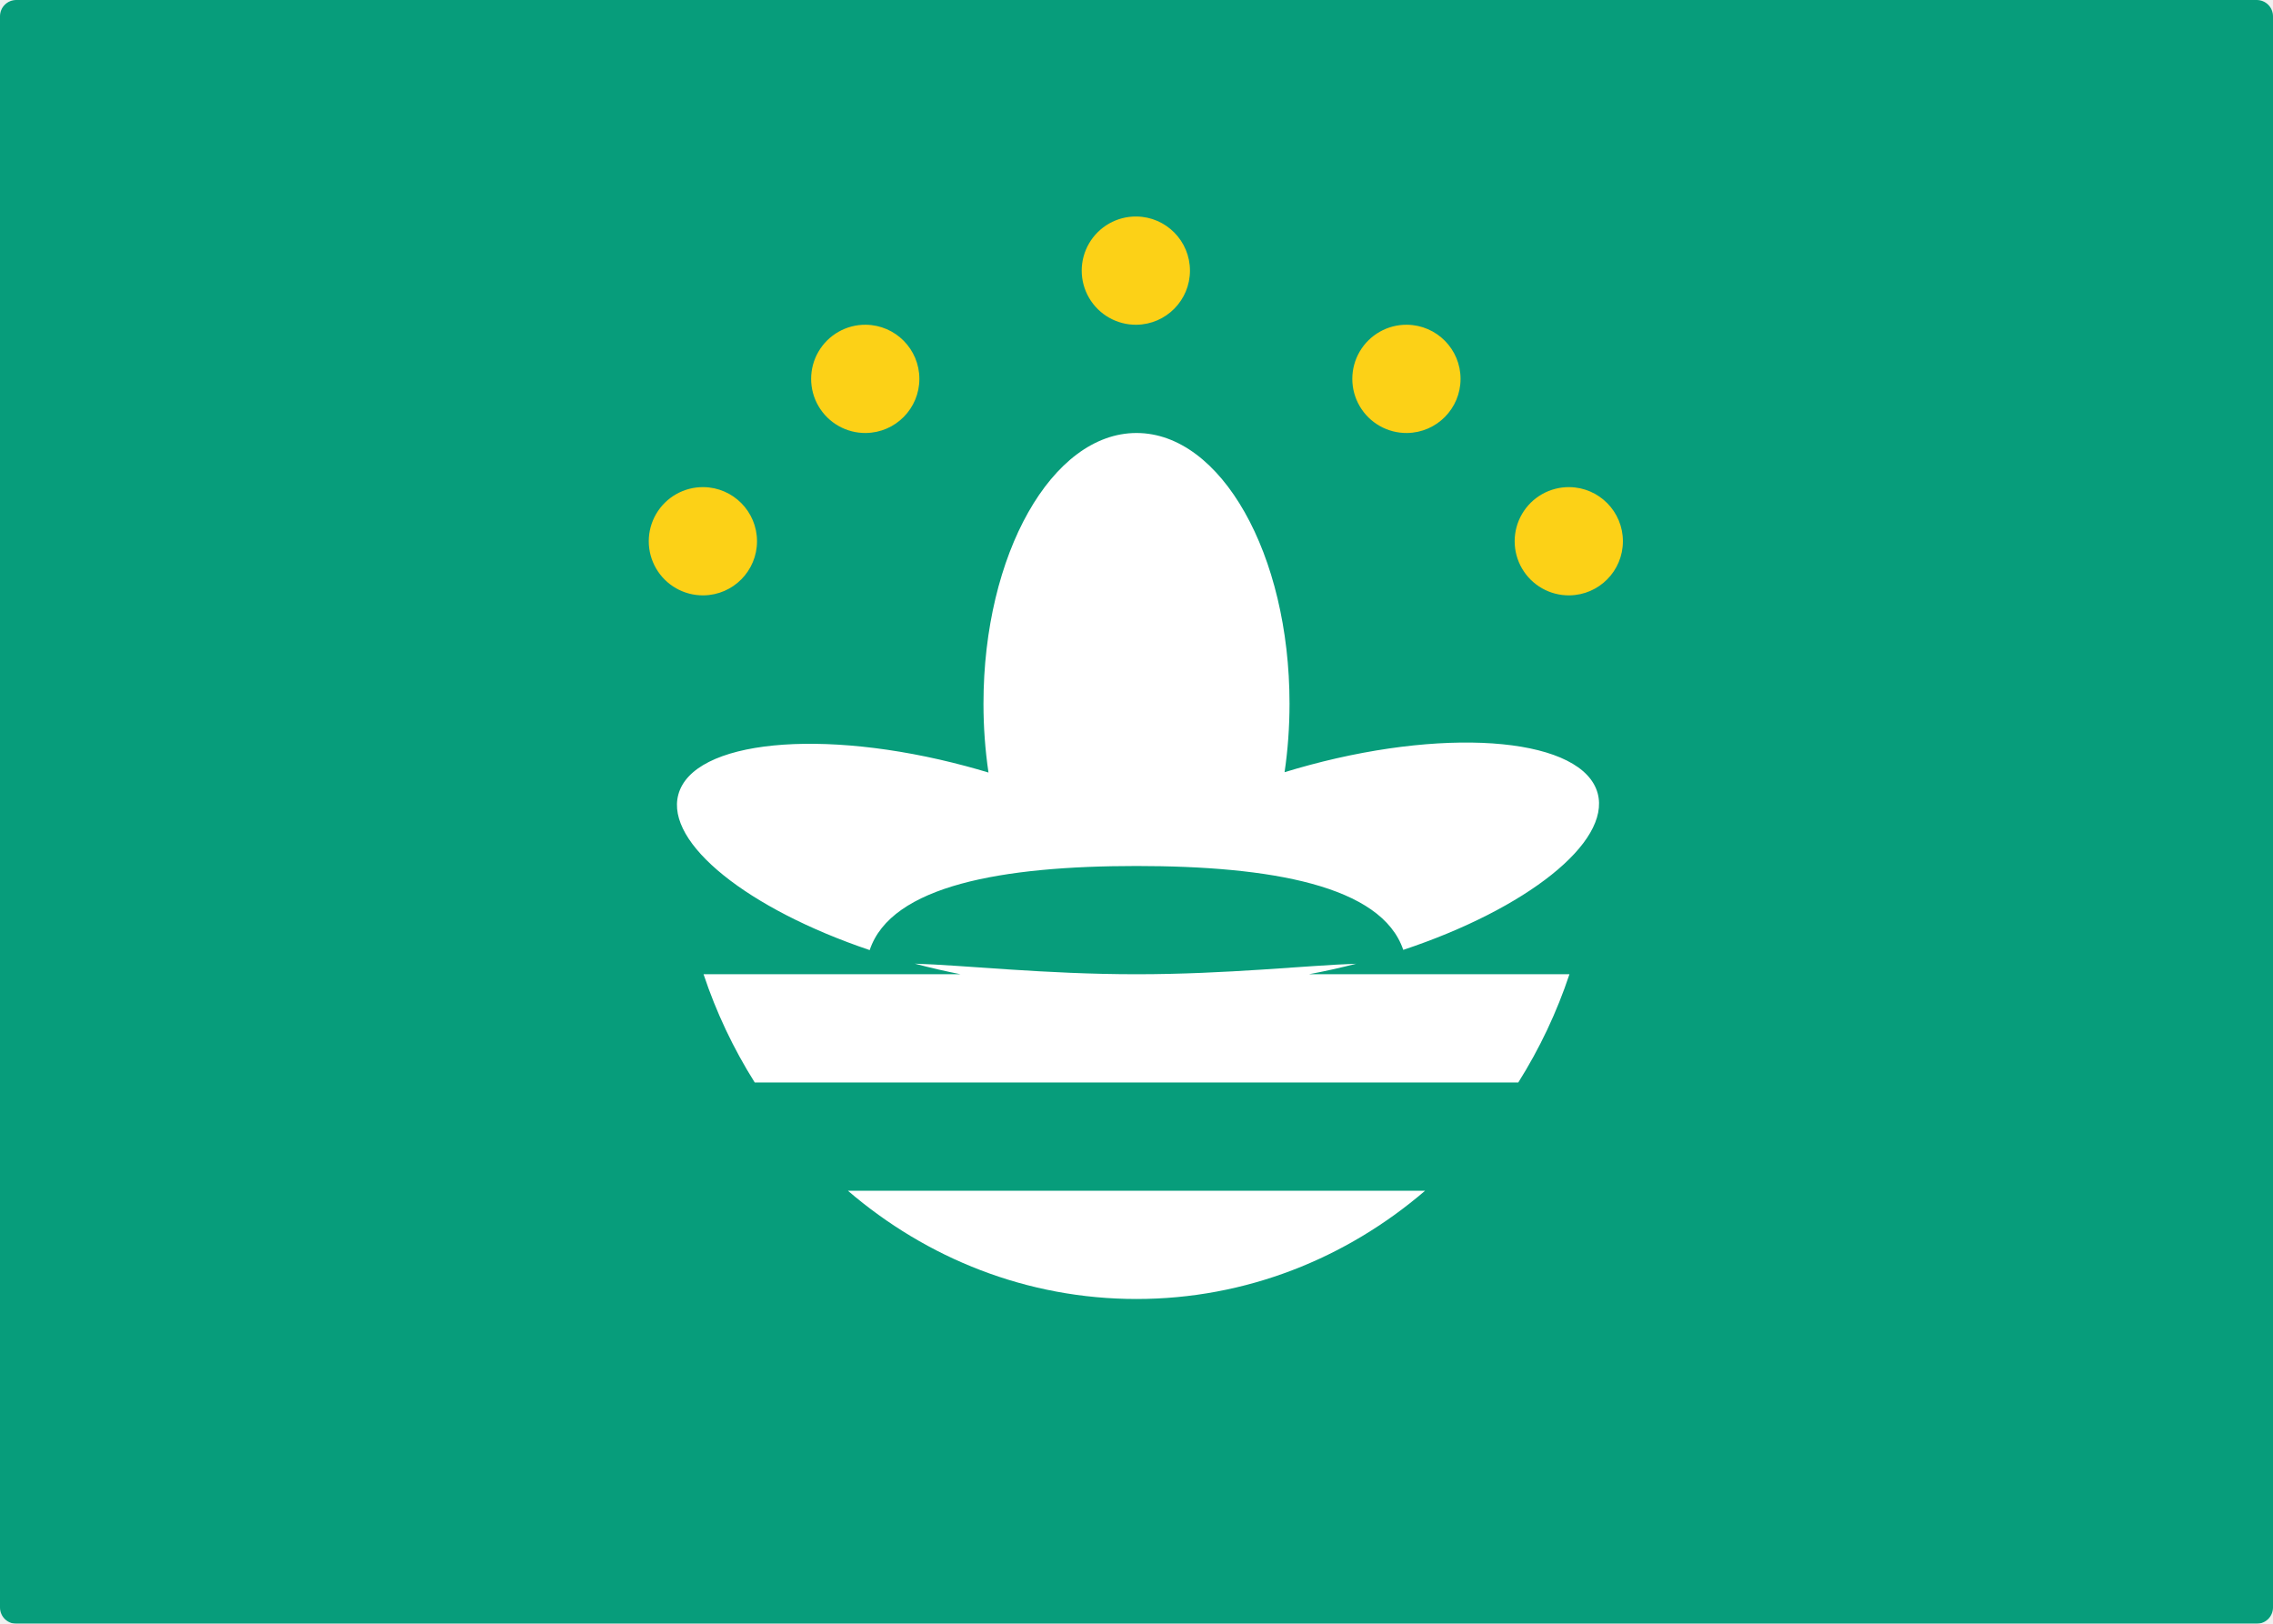
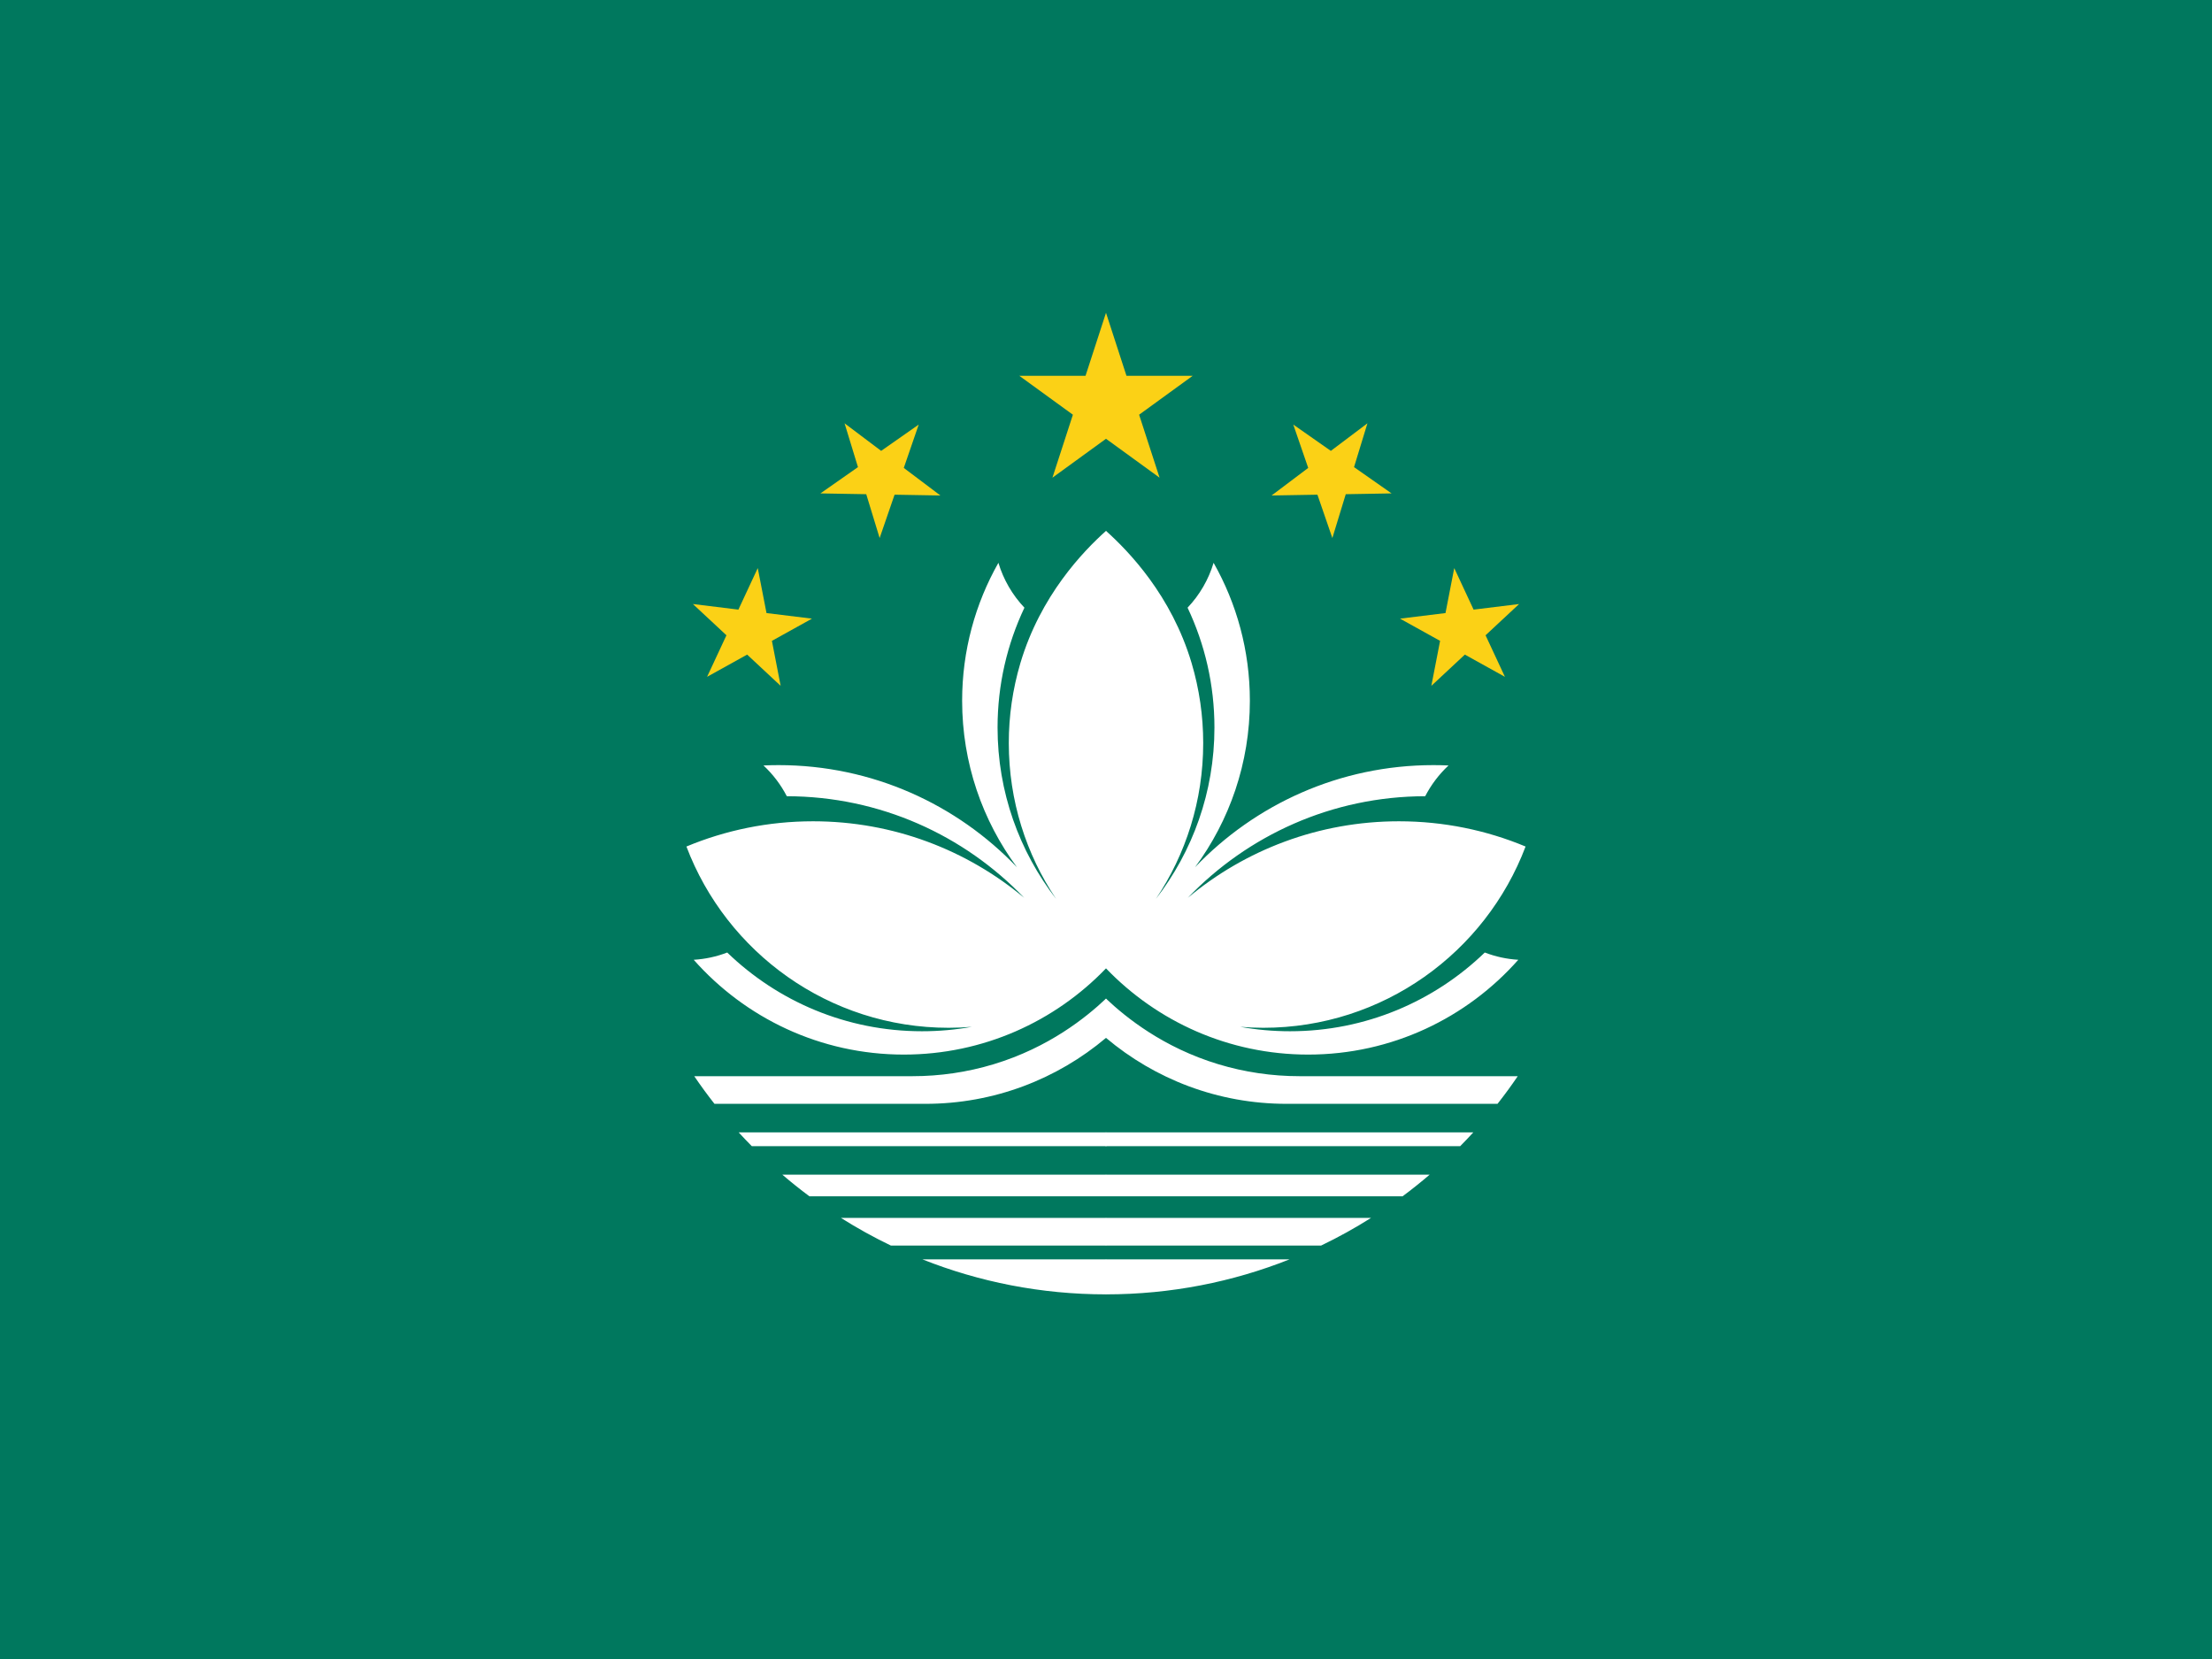
- <svg xmlns="http://www.w3.org/2000/svg" xmlns:xlink="http://www.w3.org/1999/xlink" width="280" height="200" viewBox="0 0 280 200">
-   <defs>
-     <rect id="a" width="280" height="200" rx="2" />
-   </defs>
-   <g fill="none" fill-rule="evenodd">
-     <mask id="b" fill="#fff">
-       <use xlink:href="#a" />
-     </mask>
-     <use fill="#FFF" xlink:href="#a" />
-     <path fill="#079D7B" mask="url(#b)" d="M0 0h280v200H0z" />
-     <g mask="url(#b)">
-       <path d="M112.691 118.697c1.908.507 3.793.94 5.64 1.303H86.668a61.29 61.29 0 0 0 6.305 13.333h94.056A61.29 61.29 0 0 0 193.333 120h-32.096a87.017 87.017 0 0 0 5.827-1.295c-6.052.201-15.92 1.295-27.064 1.295-11.296 0-21.28-1.124-27.309-1.303zm-5.56-1.672c-14.943-5.045-25.184-13.136-23.574-19.144 1.796-6.704 17.668-8.276 35.45-3.512.933.25 1.854.513 2.76.787a57.89 57.89 0 0 1-.617-8.49c0-18.409 8.44-33.333 18.85-33.333 10.41 0 18.85 14.924 18.85 33.334 0 2.918-.212 5.75-.61 8.447a89.179 89.179 0 0 1 3.123-.898c17.782-4.765 33.654-3.192 35.45 3.512 1.623 6.058-8.805 14.235-23.953 19.27-2.677-7.937-16.37-10.331-32.86-10.331-16.508 0-30.214 2.4-32.868 10.358zm68.417 29.642C165.835 155.005 153.468 160 140 160c-13.467 0-25.835-4.995-35.548-13.333h71.096z" fill="#FFF" />
-       <path d="M140 40a6.667 6.667 0 1 1 0-13.333A6.667 6.667 0 0 1 140 40zM86.667 73.333a6.667 6.667 0 1 1 0-13.333 6.667 6.667 0 0 1 0 13.333zm106.666 0a6.667 6.667 0 1 1 0-13.333 6.667 6.667 0 0 1 0 13.333zm-20-20a6.667 6.667 0 1 1 0-13.333 6.667 6.667 0 0 1 0 13.333zm-66.666 0a6.667 6.667 0 1 1 0-13.333 6.667 6.667 0 0 1 0 13.333z" fill="#FCD117" />
-     </g>
+ <svg xmlns="http://www.w3.org/2000/svg" xmlns:xlink="http://www.w3.org/1999/xlink" height="480" width="640" viewBox="0 0 640 480">
+   <path fill="#00785e" d="M0 0h640v480H0z" />
+   <path fill="#fbd116" d="M294.915 108.727L335.5 138.21 320 90.5l-15.5 47.71 40.585-29.483z" />
+   <g id="a">
+     <path d="M320 331.625H217.523a146.33 146.33 0 0 1-3.805-4H320a2.14 2.14 0 0 1 1.425 1.894c.046.92-.533 1.783-1.425 2.105zm0-31.336c.595-1.216 1.753-4.03 1.227-7.55a12.39 12.39 0 0 0-1.227-3.81c-5.75 5.44-16.555 14.16-32.493 18.982A81.04 81.04 0 0 1 264 311.374h-63.133a144.396 144.396 0 0 0 5.852 8h61.03c19.9 0 38.13-7.18 52.25-19.085zm-109.594-24.696a32.286 32.286 0 0 1-9.695 2.1c14.87 16.818 36.596 27.43 60.79 27.43 22.98 0 43.736-9.572 58.5-24.945a440.94 440.94 0 0 0 4.546-58.908 440.923 440.923 0 0 0-4.546-67.67c-6.595 5.91-18.95 18.684-24.775 38.267a81.045 81.045 0 0 0-3.35 23.13c0 16.68 5.042 32.188 13.687 45.086-10.616-13.713-16.938-30.914-16.938-49.586 0-12.403 2.79-24.157 7.774-34.673a32.49 32.49 0 0 1-7.53-12.984c-6.68 11.786-10.494 25.4-10.494 39.907 0 18.042 5.9 34.71 15.875 48.187-17.37-18.21-41.867-29.562-69-29.562-1.458 0-2.91.037-4.353.1a32.644 32.644 0 0 1 6.75 8.9c26.992.04 51.36 11.32 68.69 29.4-16.55-13.825-37.853-22.15-61.086-22.15-12.983 0-25.363 2.6-36.647 7.305 11.595 30.638 41.214 52.445 75.898 52.445 2.248 0 4.474-.1 6.673-.28-4.68.84-9.5 1.28-14.42 1.28-21.886 0-41.75-8.68-56.347-22.78zM320 364.374h-53.11c16.437 6.533 34.355 10.125 53.11 10.125a10.912 10.912 0 0 0 1.25-4.956 10.927 10.927 0 0 0-1.25-5.17zm0-24.5h-93.633a143.792 143.792 0 0 0 7.82 6.25H320c.215-.22 1.273-1.348 1.273-3.125 0-1.778-1.058-2.906-1.273-3.125zm0 12.5h-76.695a143.623 143.623 0 0 0 14.446 8H320a7.557 7.557 0 0 0 1.16-4.193 7.53 7.53 0 0 0-1.16-3.805z" fill="#fff" />
+     <path fill="#fbd116" d="M200.484 174.766l25.384 23.67-6.625-34.07-14.664 31.462 30.35-16.836zm36.891-32.009l34.71.603-27.725-20.884 10.148 33.196 11.304-32.828z" />
  </g>
+   <use height="100%" width="100%" xlink:href="#a" transform="matrix(-1 0 0 1 640 0)" />
</svg>
